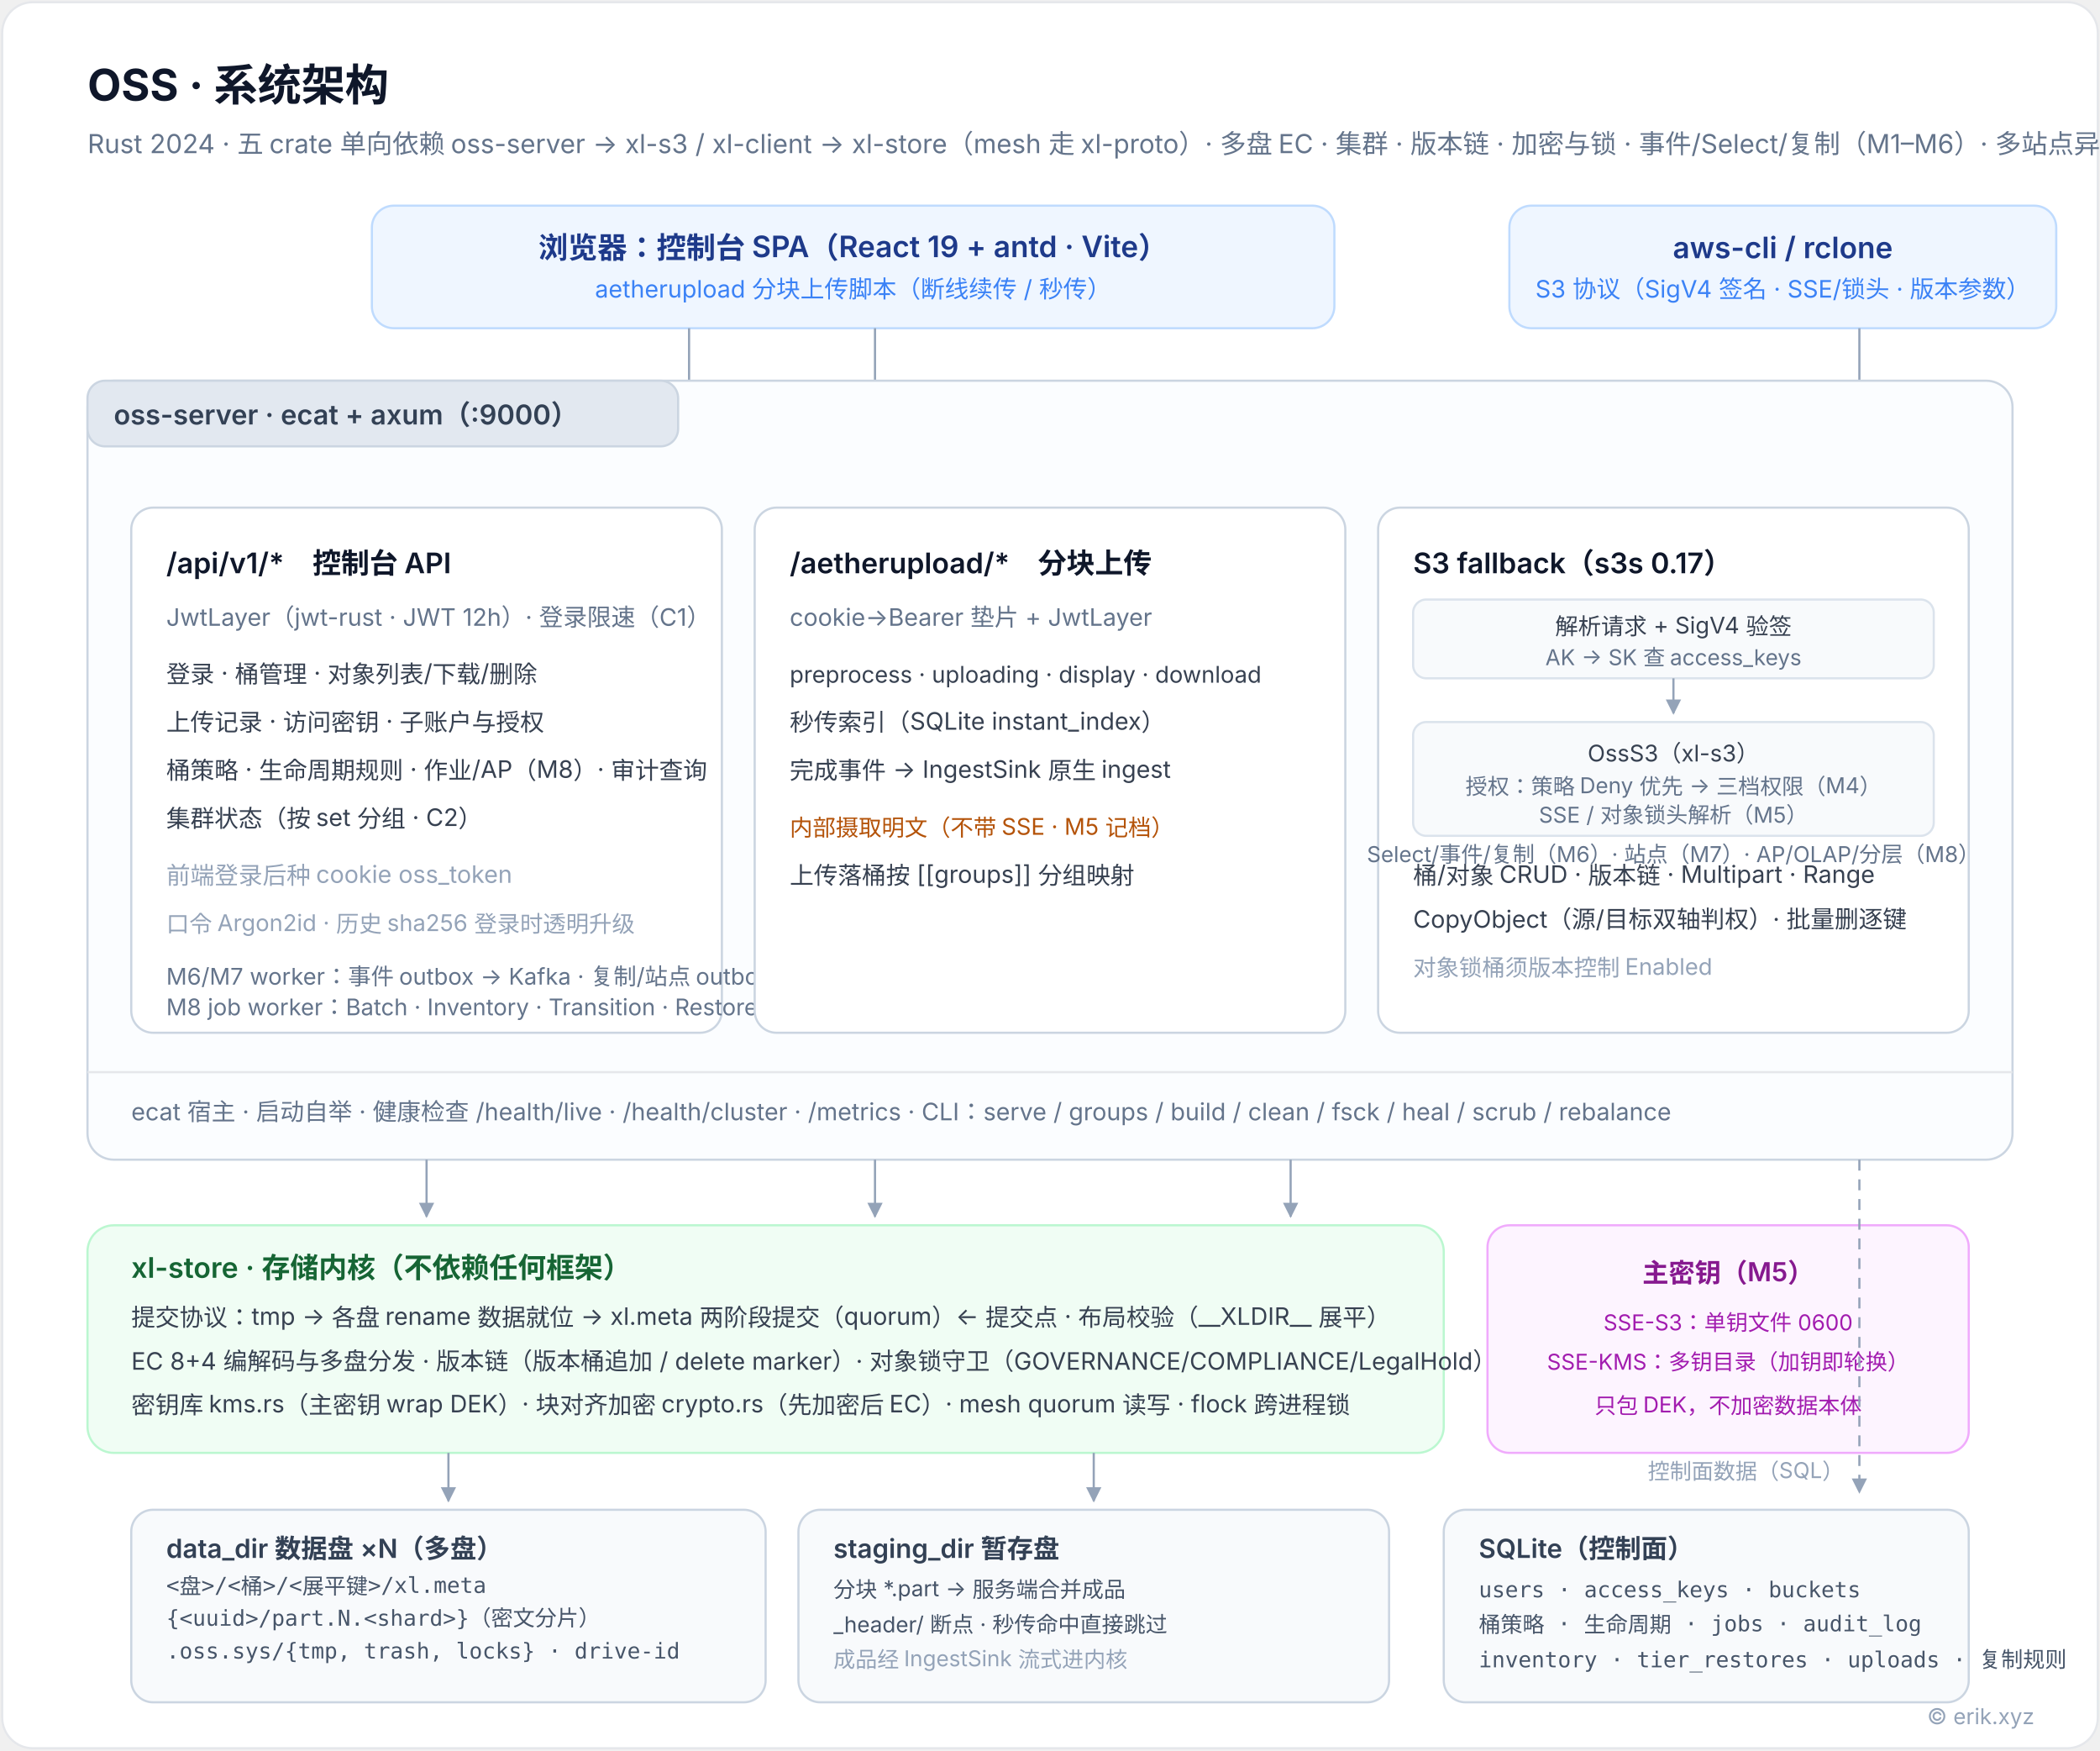
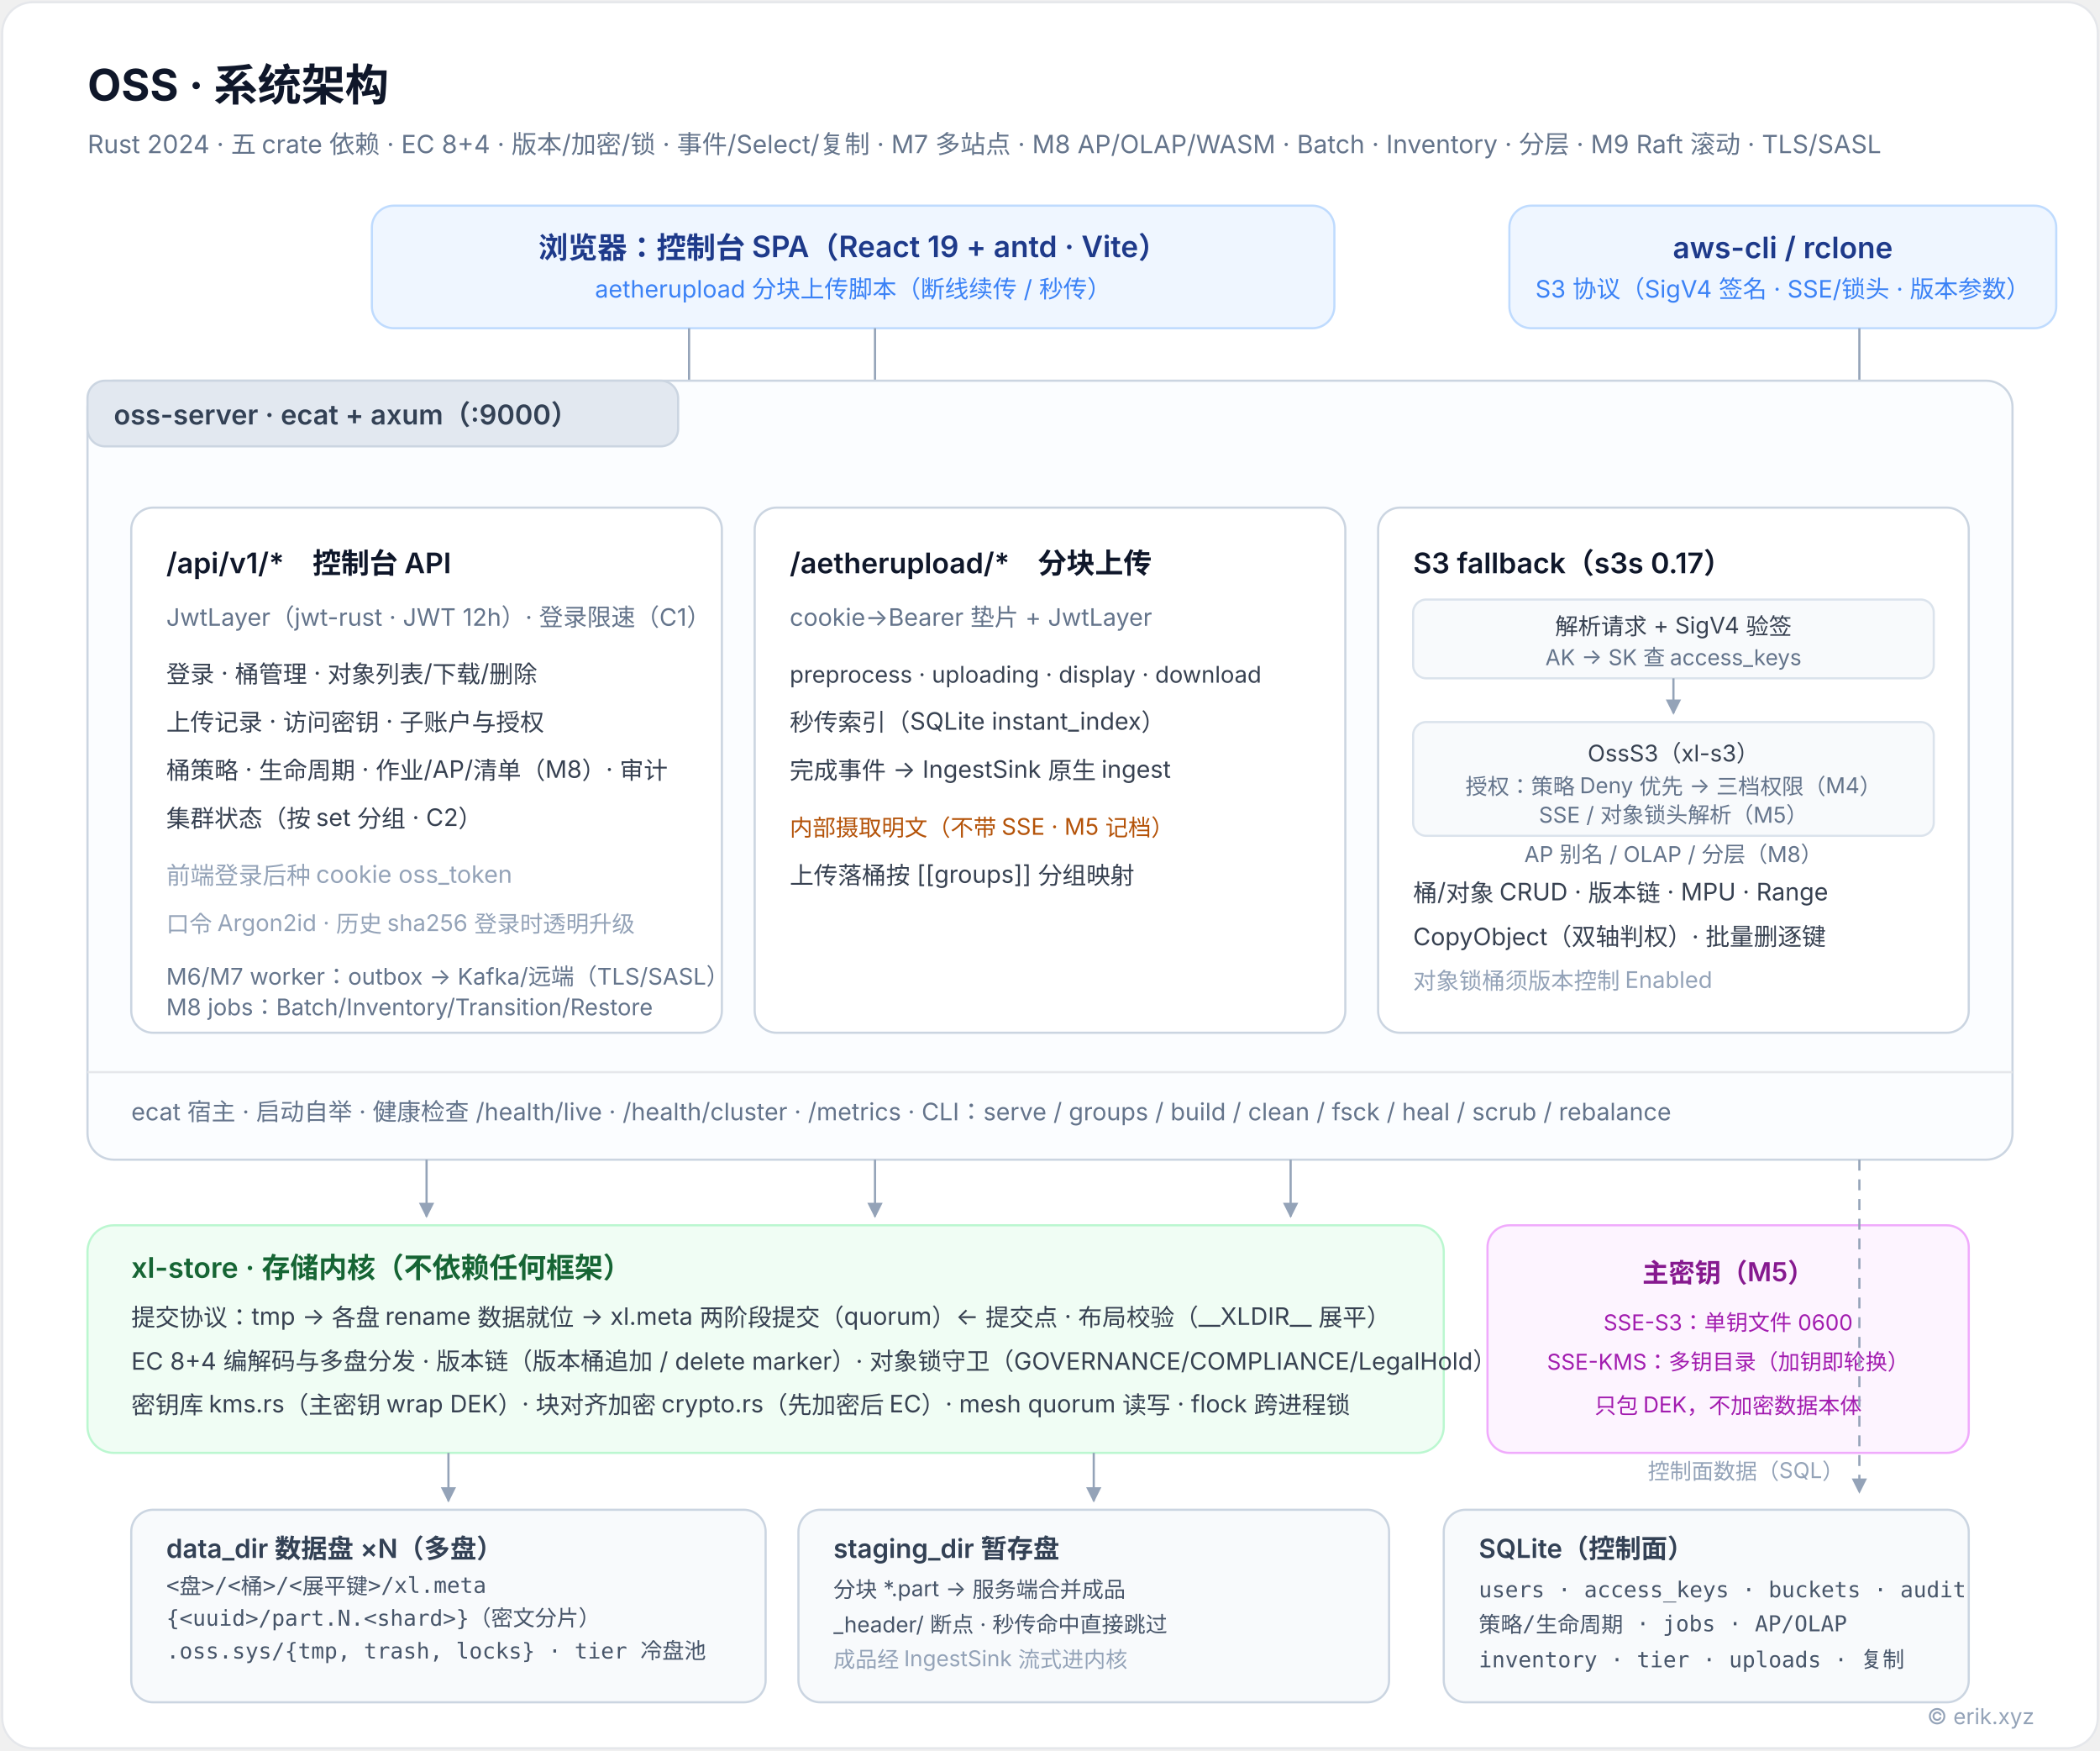
<svg xmlns="http://www.w3.org/2000/svg" viewBox="0 0 960 800" width="960" height="800" font-family="-apple-system, BlinkMacSystemFont, 'Segoe UI', 'Noto Sans SC', 'PingFang SC', 'Microsoft YaHei', sans-serif">
  <defs>
    <marker id="a" viewBox="0 0 10 10" refX="9" refY="5" markerWidth="7" markerHeight="7" orient="auto-start-reverse">
      <path d="M0,0 L10,5 L0,10 z" fill="#94a3b8" />
    </marker>
  </defs>
  <rect x="1" y="1" width="958" height="798" rx="14" fill="#ffffff" stroke="#e5e7eb" />
  <text x="40" y="46" font-size="20" font-weight="700" fill="#0f172a">OSS · 系统架构</text>
-   <text x="40" y="70" font-size="12" fill="#64748b">Rust 2024 · 五 crate 单向依赖 oss-server → xl-s3 / xl-client → xl-store（mesh 走 xl-proto）· 多盘 EC · 集群 · 版本链 · 加密与锁 · 事件/Select/复制（M1–M6）· 多站点异步复制（M7）· M8 控制面（AP/OLAP · 作业/Batch · Inventory · 分层/Restore · 控制台页）</text>
+   <text x="40" y="70" font-size="11.5" fill="#64748b">Rust 2024 · 五 crate 依赖 · EC 8+4 · 版本/加密/锁 · 事件/Select/复制 · M7 多站点 · M8 AP/OLAP/WASM · Batch · Inventory · 分层 · M9 Raft 滚动 · TLS/SASL</text>
  <rect x="690" y="94" width="250" height="56" rx="10" fill="#eff6ff" stroke="#bfdbfe" />
  <text x="815" y="118" font-size="13.5" font-weight="600" fill="#1e3a8a" text-anchor="middle">aws-cli / rclone</text>
  <text x="815" y="136" font-size="11" fill="#3b82f6" text-anchor="middle">S3 协议（SigV4 签名 · SSE/锁头 · 版本参数）</text>
  <rect x="170" y="94" width="440" height="56" rx="10" fill="#eff6ff" stroke="#bfdbfe" />
  <text x="390" y="118" font-size="13.5" font-weight="600" fill="#1e3a8a" text-anchor="middle">浏览器：控制台 SPA（React 19 + antd · Vite）</text>
  <text x="390" y="136" font-size="11" fill="#3b82f6" text-anchor="middle">aetherupload 分块上传脚本（断线续传 / 秒传）</text>
  <line x1="850" y1="150" x2="850" y2="228" stroke="#94a3b8" marker-end="url(#a)" />
  <line x1="315" y1="150" x2="315" y2="228" stroke="#94a3b8" marker-end="url(#a)" />
  <line x1="400" y1="150" x2="400" y2="228" stroke="#94a3b8" marker-end="url(#a)" />
  <rect x="40" y="174" width="880" height="356" rx="12" fill="#fbfdff" stroke="#cbd5e1" />
  <rect x="40" y="174" width="270" height="30" rx="8" fill="#e2e8f0" stroke="#cbd5e1" />
  <text x="52" y="194" font-size="12.5" font-weight="600" fill="#334155">oss-server · ecat + axum（:9000）</text>
  <rect x="60" y="232" width="270" height="240" rx="10" fill="#ffffff" stroke="#cbd5e1" />
  <text x="76" y="262" font-size="13" font-weight="600" fill="#0f172a">/api/v1/*　控制台 API</text>
  <text x="76" y="286" font-size="11" fill="#64748b">JwtLayer（jwt-rust · JWT 12h）· 登录限速（C1）</text>
  <text x="76" y="312" font-size="11" fill="#374151">登录 · 桶管理 · 对象列表/下载/删除</text>
  <text x="76" y="334" font-size="11" fill="#374151">上传记录 · 访问密钥 · 子账户与授权</text>
-   <text x="76" y="356" font-size="11" fill="#374151">桶策略 · 生命周期规则 · 作业/AP（M8）· 审计查询</text>
+   <text x="76" y="356" font-size="11" fill="#374151">桶策略 · 生命周期 · 作业/AP/清单（M8）· 审计</text>
  <text x="76" y="378" font-size="11" fill="#374151">集群状态（按 set 分组 · C2）</text>
  <text x="76" y="404" font-size="11" fill="#94a3b8">前端登录后种 cookie oss_token</text>
  <text x="76" y="426" font-size="10.5" fill="#94a3b8">口令 Argon2id · 历史 sha256 登录时透明升级</text>
-   <text x="76" y="450" font-size="10.5" fill="#64748b">M6/M7 worker：事件 outbox → Kafka · 复制/站点 outbox → 远端/peer</text>
-   <text x="76" y="464" font-size="10.5" fill="#64748b">M8 job worker：Batch · Inventory · Transition · Restore</text>
+   <text x="76" y="450" font-size="10.5" fill="#64748b">M6/M7 worker：outbox → Kafka/远端（TLS/SASL）</text>
+   <text x="76" y="464" font-size="10.5" fill="#64748b">M8 jobs：Batch/Inventory/Transition/Restore</text>
  <rect x="345" y="232" width="270" height="240" rx="10" fill="#ffffff" stroke="#cbd5e1" />
  <text x="361" y="262" font-size="13" font-weight="600" fill="#0f172a">/aetherupload/*　分块上传</text>
  <text x="361" y="286" font-size="11" fill="#64748b">cookie→Bearer 垫片 + JwtLayer</text>
  <text x="361" y="312" font-size="10.5" fill="#374151">preprocess · uploading · display · download</text>
  <text x="361" y="334" font-size="11" fill="#374151">秒传索引（SQLite instant_index）</text>
  <text x="361" y="356" font-size="11" fill="#374151">完成事件 → IngestSink 原生 ingest</text>
  <text x="361" y="382" font-size="10.5" fill="#b45309">内部摄取明文（不带 SSE · M5 记档）</text>
  <text x="361" y="404" font-size="11" fill="#374151">上传落桶按 [[groups]] 分组映射</text>
  <rect x="630" y="232" width="270" height="240" rx="10" fill="#ffffff" stroke="#cbd5e1" />
  <text x="646" y="262" font-size="13" font-weight="600" fill="#0f172a">S3 fallback（s3s 0.17）</text>
  <rect x="646" y="274" width="238" height="36" rx="6" fill="#f8fafc" stroke="#dbe3ec" />
  <text x="765" y="290" font-size="10.5" fill="#374151" text-anchor="middle">解析请求 + SigV4 验签</text>
  <text x="765" y="304" font-size="10" fill="#64748b" text-anchor="middle">AK → SK 查 access_keys</text>
  <line x1="765" y1="310" x2="765" y2="326" stroke="#94a3b8" marker-end="url(#a)" />
  <rect x="646" y="330" width="238" height="52" rx="6" fill="#f8fafc" stroke="#dbe3ec" />
  <text x="765" y="348" font-size="10.5" fill="#374151" text-anchor="middle">OssS3（xl-s3）</text>
  <text x="765" y="363" font-size="10" fill="#64748b" text-anchor="middle">授权：策略 Deny 优先 → 三档权限（M4）</text>
  <text x="765" y="376" font-size="10" fill="#64748b" text-anchor="middle">SSE / 对象锁头解析（M5）</text>
-   <text x="765" y="394" font-size="10" fill="#64748b" text-anchor="middle">Select/事件/复制（M6）· 站点（M7）· AP/OLAP/分层（M8）</text>
-   <text x="646" y="404" font-size="11" fill="#374151">桶/对象 CRUD · 版本链 · Multipart · Range</text>
-   <text x="646" y="424" font-size="11" fill="#374151">CopyObject（源/目标双轴判权）· 批量删逐键</text>
-   <text x="646" y="446" font-size="10.5" fill="#94a3b8">对象锁桶须版本控制 Enabled</text>
+   <text x="765" y="394" font-size="10" fill="#64748b" text-anchor="middle">AP 别名 / OLAP / 分层（M8）</text>
+   <text x="646" y="412" font-size="11" fill="#374151">桶/对象 CRUD · 版本链 · MPU · Range</text>
+   <text x="646" y="432" font-size="11" fill="#374151">CopyObject（双轴判权）· 批量删逐键</text>
+   <text x="646" y="452" font-size="10.5" fill="#94a3b8">对象锁桶须版本控制 Enabled</text>
  <line x1="40" y1="490" x2="920" y2="490" stroke="#e5e7eb" />
  <text x="60" y="512" font-size="11" fill="#64748b">ecat 宿主 · 启动自举 · 健康检查 /health/live · /health/cluster · /metrics · CLI：serve / groups / build / clean / fsck / heal / scrub / rebalance</text>
  <line x1="195" y1="530" x2="195" y2="556" stroke="#94a3b8" marker-end="url(#a)" />
  <line x1="400" y1="530" x2="400" y2="556" stroke="#94a3b8" marker-end="url(#a)" />
  <line x1="590" y1="530" x2="590" y2="556" stroke="#94a3b8" marker-end="url(#a)" />
  <rect x="40" y="560" width="620" height="104" rx="12" fill="#f0fdf4" stroke="#bbf7d0" />
  <text x="60" y="584" font-size="13" font-weight="600" fill="#166534">xl-store · 存储内核（不依赖任何框架）</text>
  <text x="60" y="606" font-size="11" fill="#374151">提交协议：tmp → 各盘 rename 数据就位 → xl.meta 两阶段提交（quorum）← 提交点 · 布局校验（__XLDIR__ 展平）</text>
  <text x="60" y="626" font-size="11" fill="#374151">EC 8+4 编解码与多盘分发 · 版本链（版本桶追加 / delete marker）· 对象锁守卫（GOVERNANCE/COMPLIANCE/LegalHold） · 复制状态（M6）</text>
  <text x="60" y="646" font-size="11" fill="#374151">密钥库 kms.rs（主密钥 wrap DEK）· 块对齐加密 crypto.rs（先加密后 EC）· mesh quorum 读写 · flock 跨进程锁</text>
  <rect x="680" y="560" width="220" height="104" rx="10" fill="#fdf4ff" stroke="#f0abfc" />
  <text x="790" y="586" font-size="12" font-weight="600" fill="#86198f" text-anchor="middle">主密钥（M5）</text>
  <text x="790" y="608" font-size="10" fill="#a21caf" text-anchor="middle">SSE-S3：单钥文件 0600</text>
  <text x="790" y="626" font-size="10" fill="#a21caf" text-anchor="middle">SSE-KMS：多钥目录（加钥即轮换）</text>
  <text x="790" y="646" font-size="10" fill="#a21caf" text-anchor="middle">只包 DEK，不加密数据本体</text>
  <line x1="850" y1="530" x2="850" y2="682" stroke="#94a3b8" stroke-dasharray="5 4" marker-end="url(#a)" />
  <text x="843" y="676" font-size="10" fill="#94a3b8" text-anchor="end">控制面数据（SQL）</text>
  <line x1="205" y1="664" x2="205" y2="686" stroke="#94a3b8" marker-end="url(#a)" />
  <line x1="500" y1="664" x2="500" y2="686" stroke="#94a3b8" marker-end="url(#a)" />
  <rect x="60" y="690" width="290" height="88" rx="10" fill="#f8fafc" stroke="#cbd5e1" />
  <text x="76" y="712" font-size="12" font-weight="600" fill="#334155">data_dir 数据盘 ×N（多盘）</text>
  <text x="76" y="728" font-size="10" fill="#475569" font-family="ui-monospace, SFMono-Regular, Menlo, monospace">&lt;盘&gt;/&lt;桶&gt;/&lt;展平键&gt;/xl.meta</text>
  <text x="76" y="743" font-size="10" fill="#475569" font-family="ui-monospace, SFMono-Regular, Menlo, monospace">{&lt;uuid&gt;/part.N.&lt;shard&gt;}（密文分片）</text>
-   <text x="76" y="758" font-size="10" fill="#475569" font-family="ui-monospace, SFMono-Regular, Menlo, monospace">.oss.sys/{tmp, trash, locks} · drive-id</text>
+   <text x="76" y="758" font-size="10" fill="#475569" font-family="ui-monospace, SFMono-Regular, Menlo, monospace">.oss.sys/{tmp, trash, locks} · tier 冷盘池</text>
  <rect x="365" y="690" width="270" height="88" rx="10" fill="#f8fafc" stroke="#cbd5e1" />
  <text x="381" y="712" font-size="12" font-weight="600" fill="#334155">staging_dir 暂存盘</text>
  <text x="381" y="730" font-size="10" fill="#475569">分块 *.part → 服务端合并成品</text>
  <text x="381" y="746" font-size="10" fill="#475569">_header/ 断点 · 秒传命中直接跳过</text>
  <text x="381" y="762" font-size="10" fill="#94a3b8">成品经 IngestSink 流式进内核</text>
  <rect x="660" y="690" width="240" height="88" rx="10" fill="#f8fafc" stroke="#cbd5e1" />
  <text x="676" y="712" font-size="12" font-weight="600" fill="#334155">SQLite（控制面）</text>
-   <text x="676" y="730" font-size="10" fill="#475569" font-family="ui-monospace, SFMono-Regular, Menlo, monospace">users · access_keys · buckets</text>
-   <text x="676" y="746" font-size="10" fill="#475569" font-family="ui-monospace, SFMono-Regular, Menlo, monospace">桶策略 · 生命周期 · jobs · audit_log</text>
-   <text x="676" y="762" font-size="10" fill="#475569" font-family="ui-monospace, SFMono-Regular, Menlo, monospace">inventory · tier_restores · uploads · 复制规则</text>
+   <text x="676" y="730" font-size="10" fill="#475569" font-family="ui-monospace, SFMono-Regular, Menlo, monospace">users · access_keys · buckets · audit</text>
+   <text x="676" y="746" font-size="10" fill="#475569" font-family="ui-monospace, SFMono-Regular, Menlo, monospace">策略/生命周期 · jobs · AP/OLAP</text>
+   <text x="676" y="762" font-size="10" fill="#475569" font-family="ui-monospace, SFMono-Regular, Menlo, monospace">inventory · tier · uploads · 复制</text>
  <text x="930" y="788" font-size="10" fill="#94a3b8" text-anchor="end">© erik.xyz</text>
</svg>
